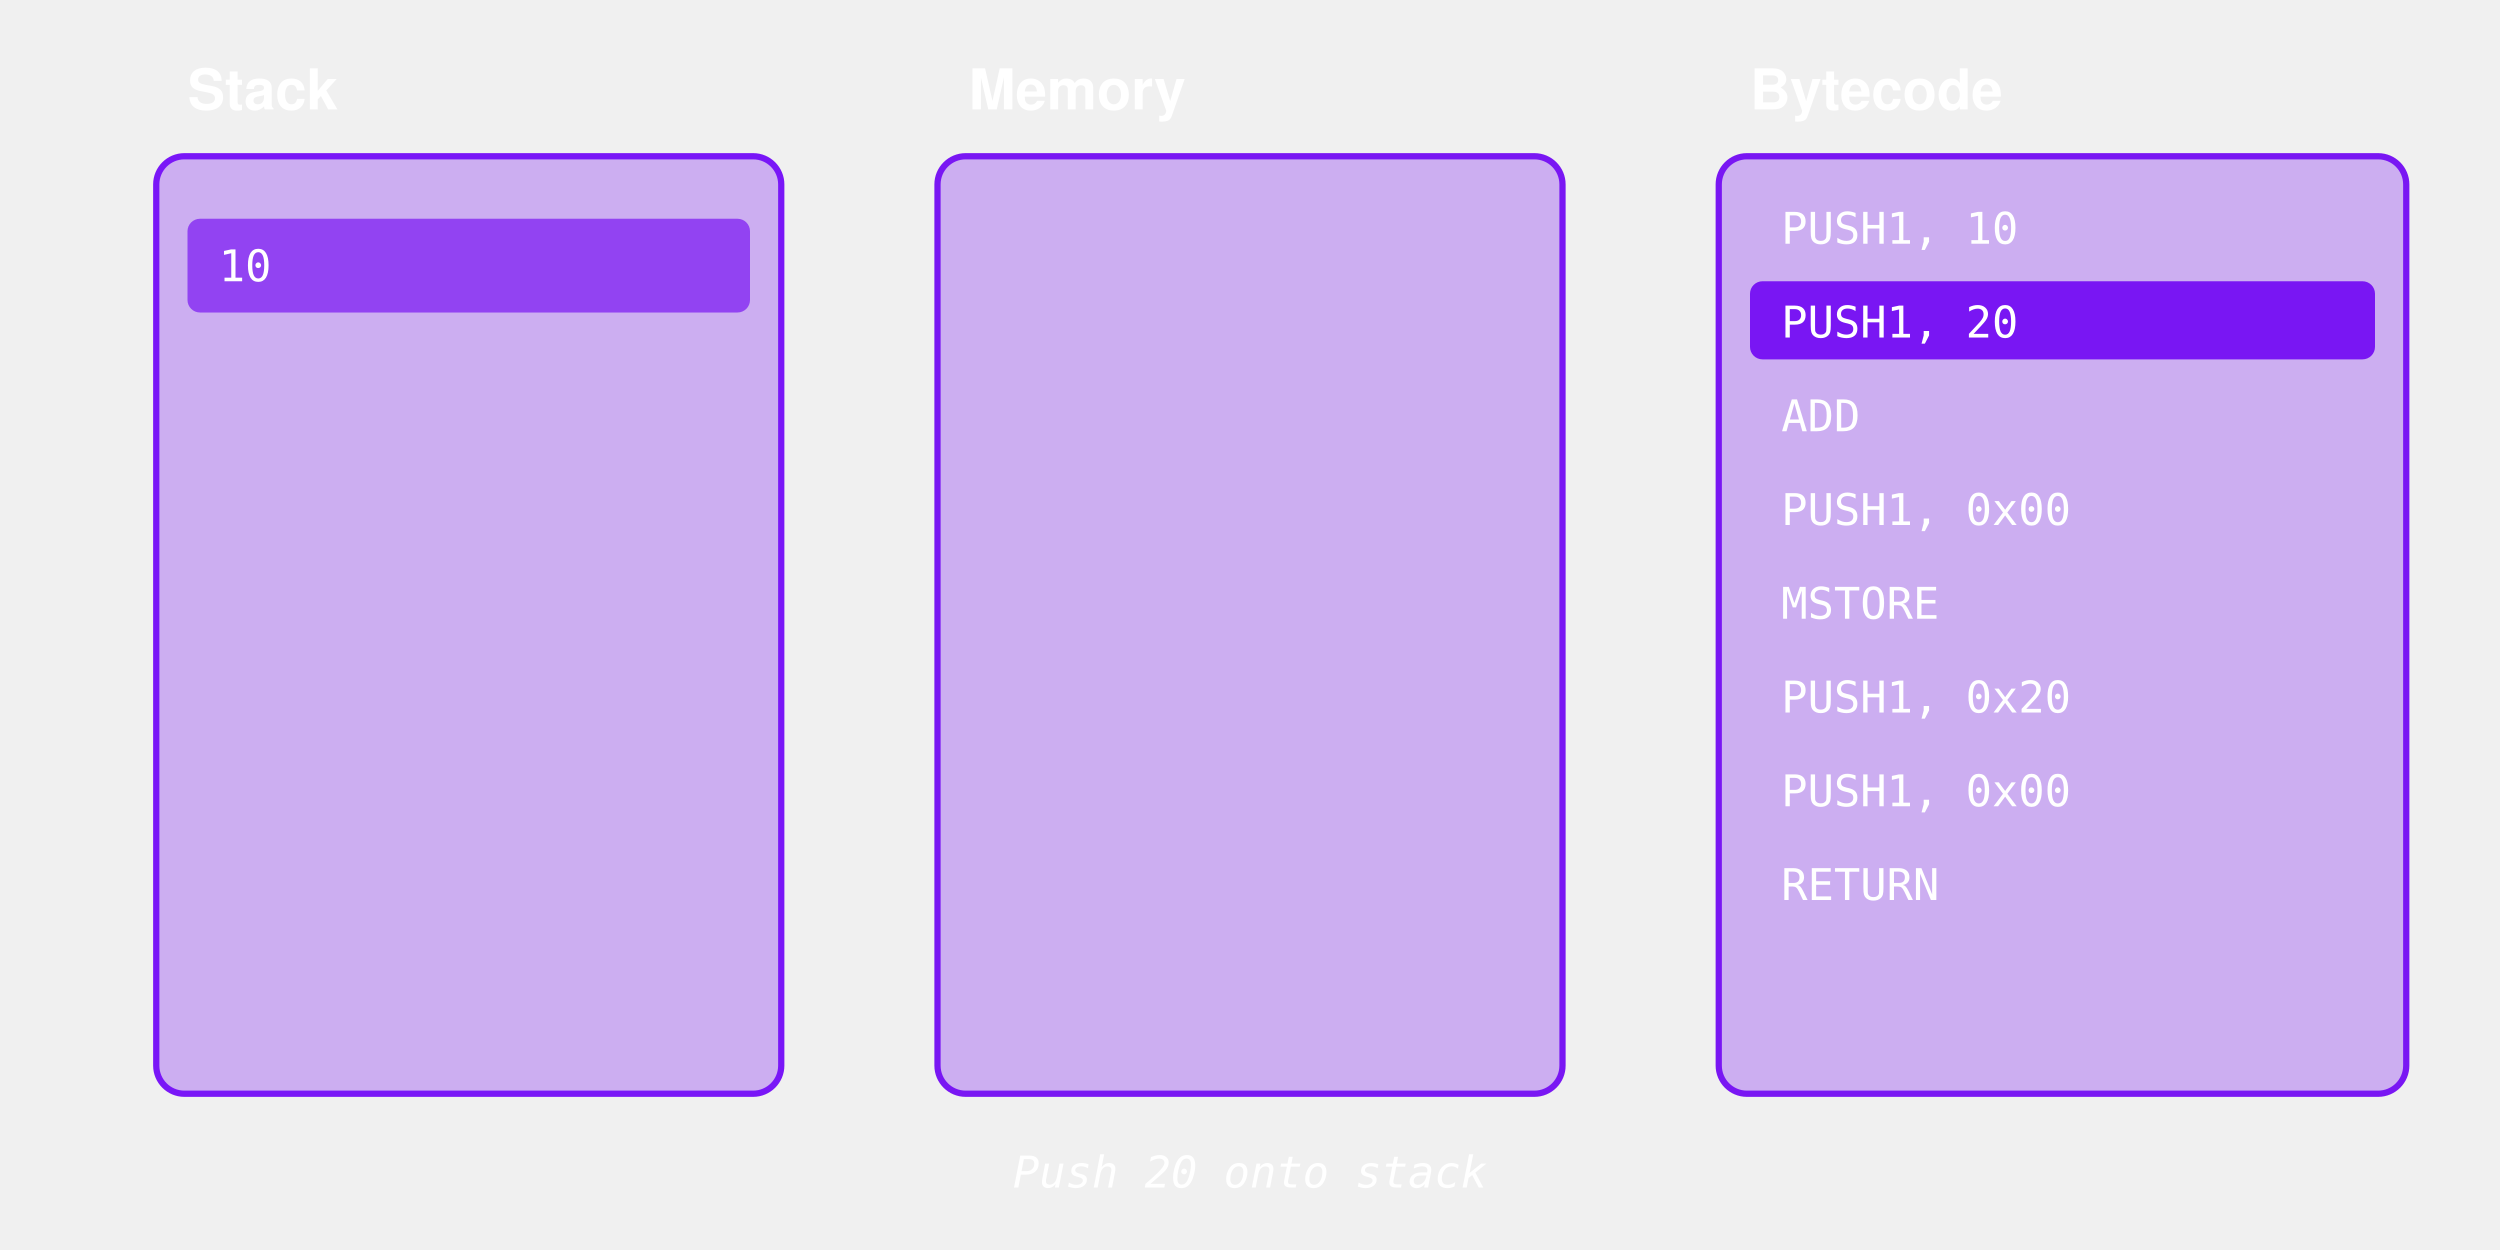
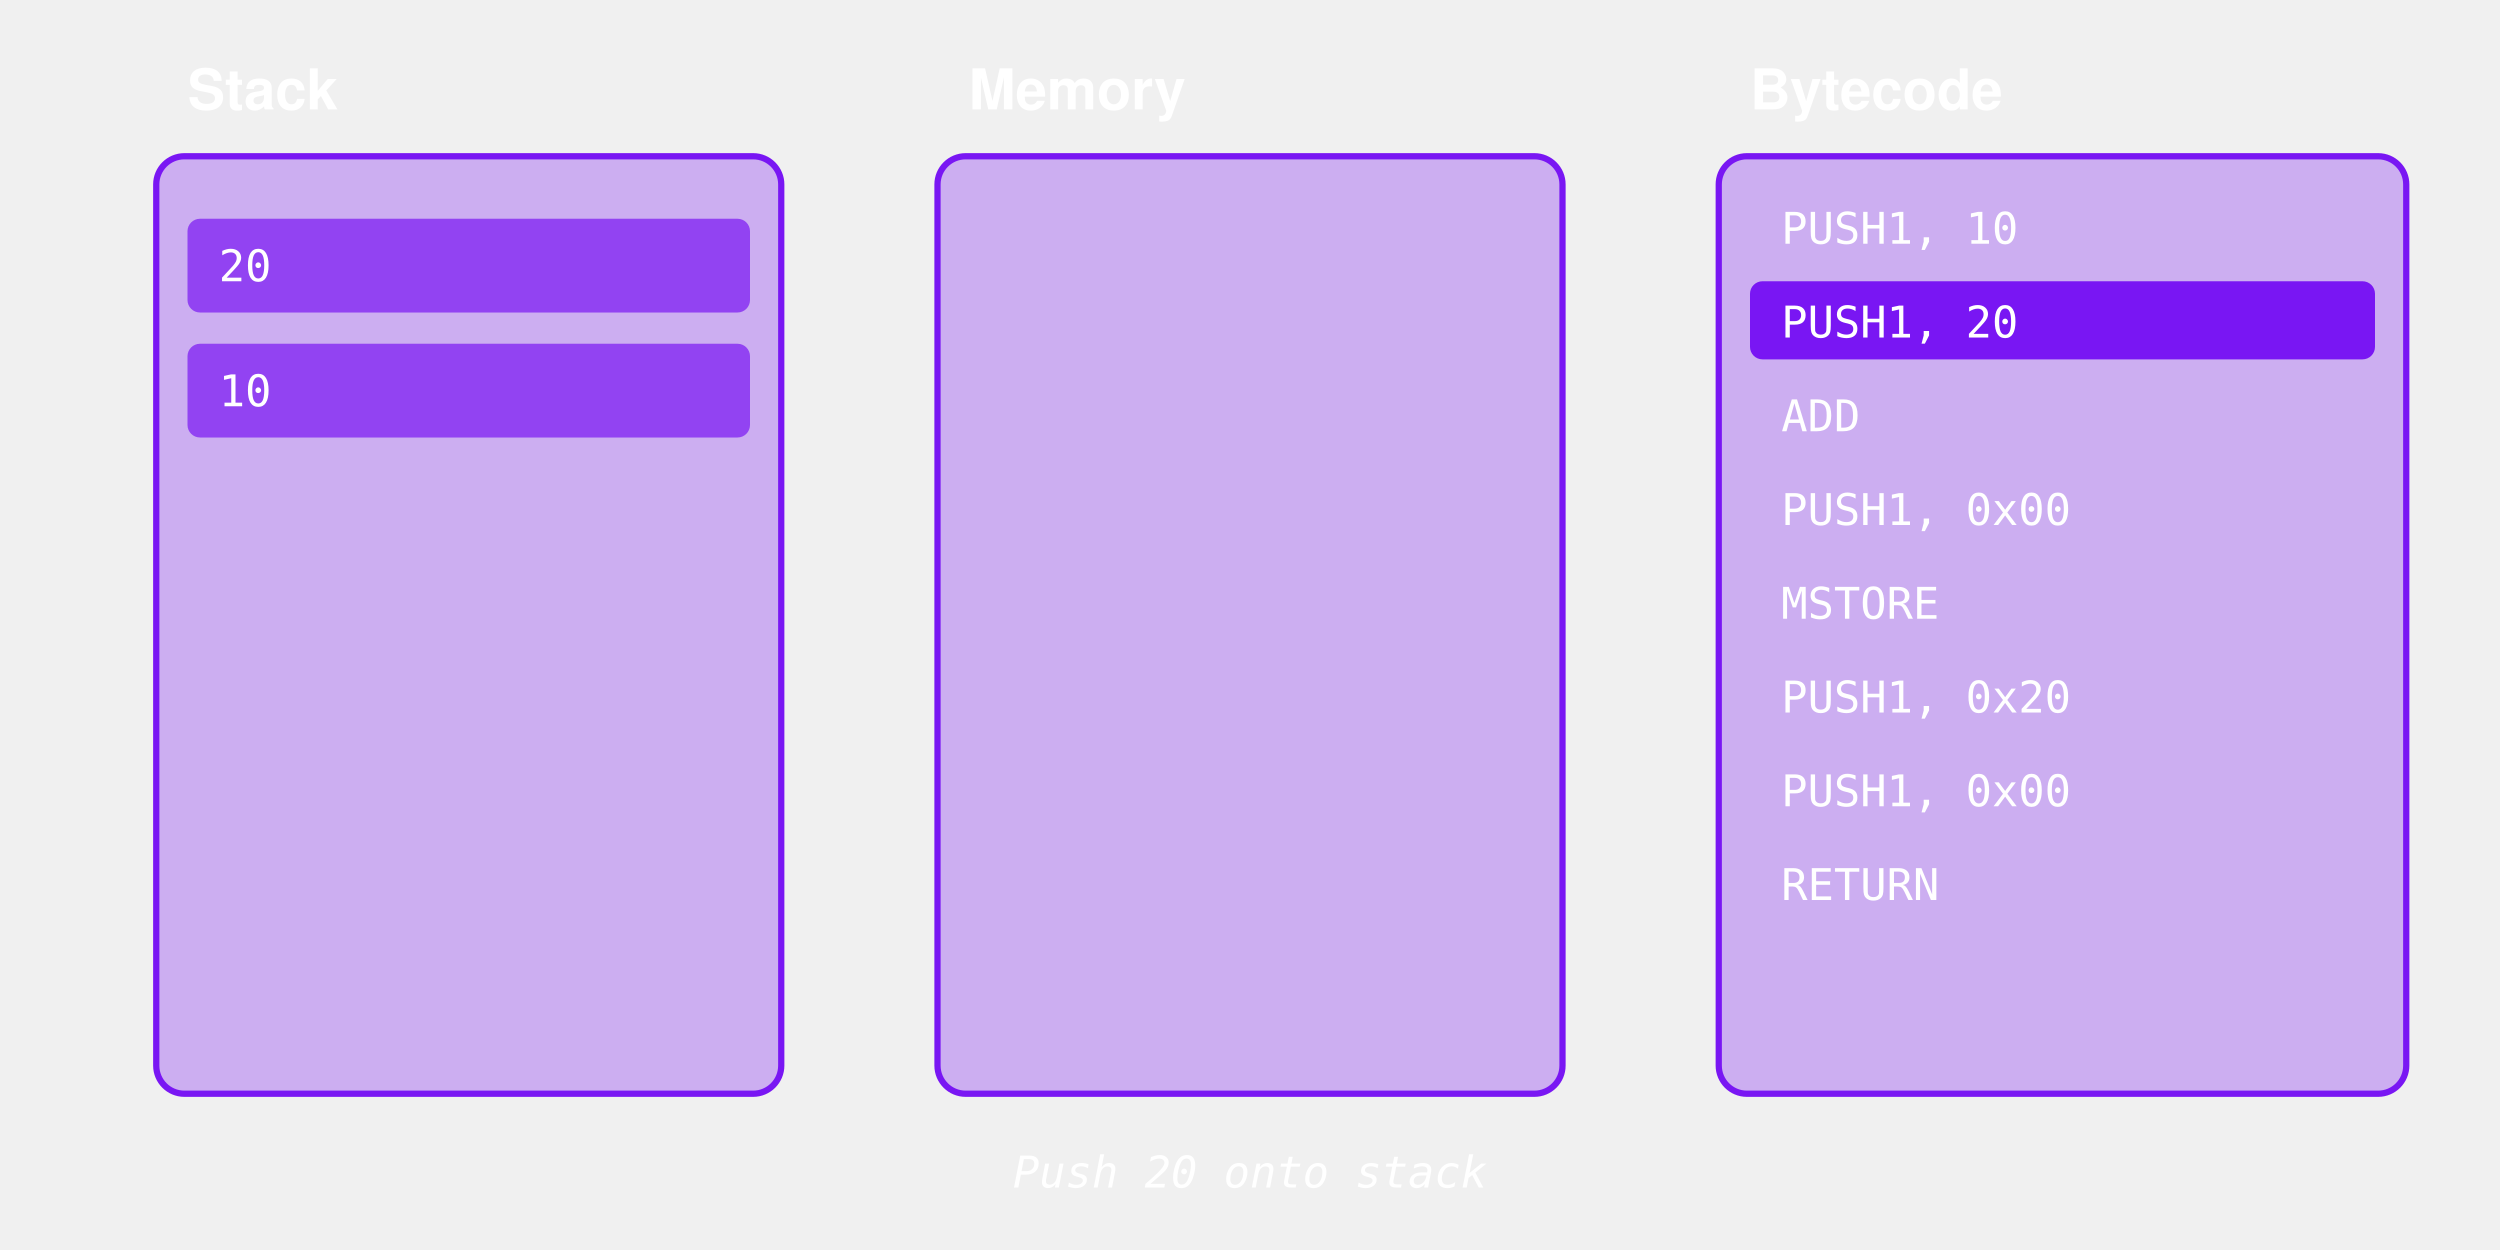
<svg xmlns="http://www.w3.org/2000/svg" width="800px" height="400px" viewBox="0 0 800 400" version="1.1">
  <defs>
    <style>
            .stack-text, .memory-text, .bytecode-text {
                font-family: 'JetBrains Mono', monospace;
                font-size: 14px;
                fill: #ffffff;
            }
            .title-text {
                font-family: Helvetica, sans-serif;
                font-size: 18px;
                font-weight: bold;
                fill: #ffffff;
            }
        </style>
  </defs>
  <g id="stack-section">
-     <rect x="50" y="50" width="200" height="300" rx="9" fill="rgba(121, 22, 243, 0.3)" stroke="#7916F7" stroke-width="2" />
+     <rect x="50" y="50" width="200" height="300" rx="9" fill="rgba(121, 22, 243, 0.3)" stroke="#7916F3" stroke-width="2" />
    <text x="60" y="35" class="title-text">Stack</text>
    <rect x="60" y="70" width="180" height="30" rx="4" fill="rgba(121, 22, 243, 0.7)" />
-     <text x="70" y="90" class="stack-text">10</text>
+     <text x="70" y="90" class="stack-text">20</text>
+     <rect x="60" y="110" width="180" height="30" rx="4" fill="rgba(121, 22, 243, 0.7)" />
+     <text x="70" y="130" class="stack-text">10</text>
  </g>
  <g id="memory-section">
    <rect x="300" y="50" width="200" height="300" rx="9" fill="rgba(121, 22, 243, 0.3)" stroke="#7916F3" stroke-width="2" />
    <text x="310" y="35" class="title-text">Memory</text>
  </g>
  <g id="bytecode-section">
    <rect x="550" y="50" width="220" height="300" rx="9" fill="rgba(121, 22, 243, 0.3)" stroke="#7916F3" stroke-width="2" />
    <text x="560" y="35" class="title-text">Bytecode</text>
    <text x="570" y="78" class="bytecode-text" fill="#888888">PUSH1, 10</text>
    <rect x="560" y="90" width="200" height="25" rx="4" fill="#7916F3" />
    <text x="570" y="108" class="bytecode-text" fill="#ffffff">PUSH1, 20</text>
    <text x="570" y="138" class="bytecode-text">ADD</text>
    <text x="570" y="168" class="bytecode-text">PUSH1, 0x00</text>
    <text x="570" y="198" class="bytecode-text">MSTORE</text>
    <text x="570" y="228" class="bytecode-text">PUSH1, 0x20</text>
    <text x="570" y="258" class="bytecode-text">PUSH1, 0x00</text>
    <text x="570" y="288" class="bytecode-text">RETURN</text>
  </g>
  <text x="400" y="380" class="stack-text" text-anchor="middle" font-style="italic" fill="#cccccc">Push 20 onto stack</text>
</svg>
